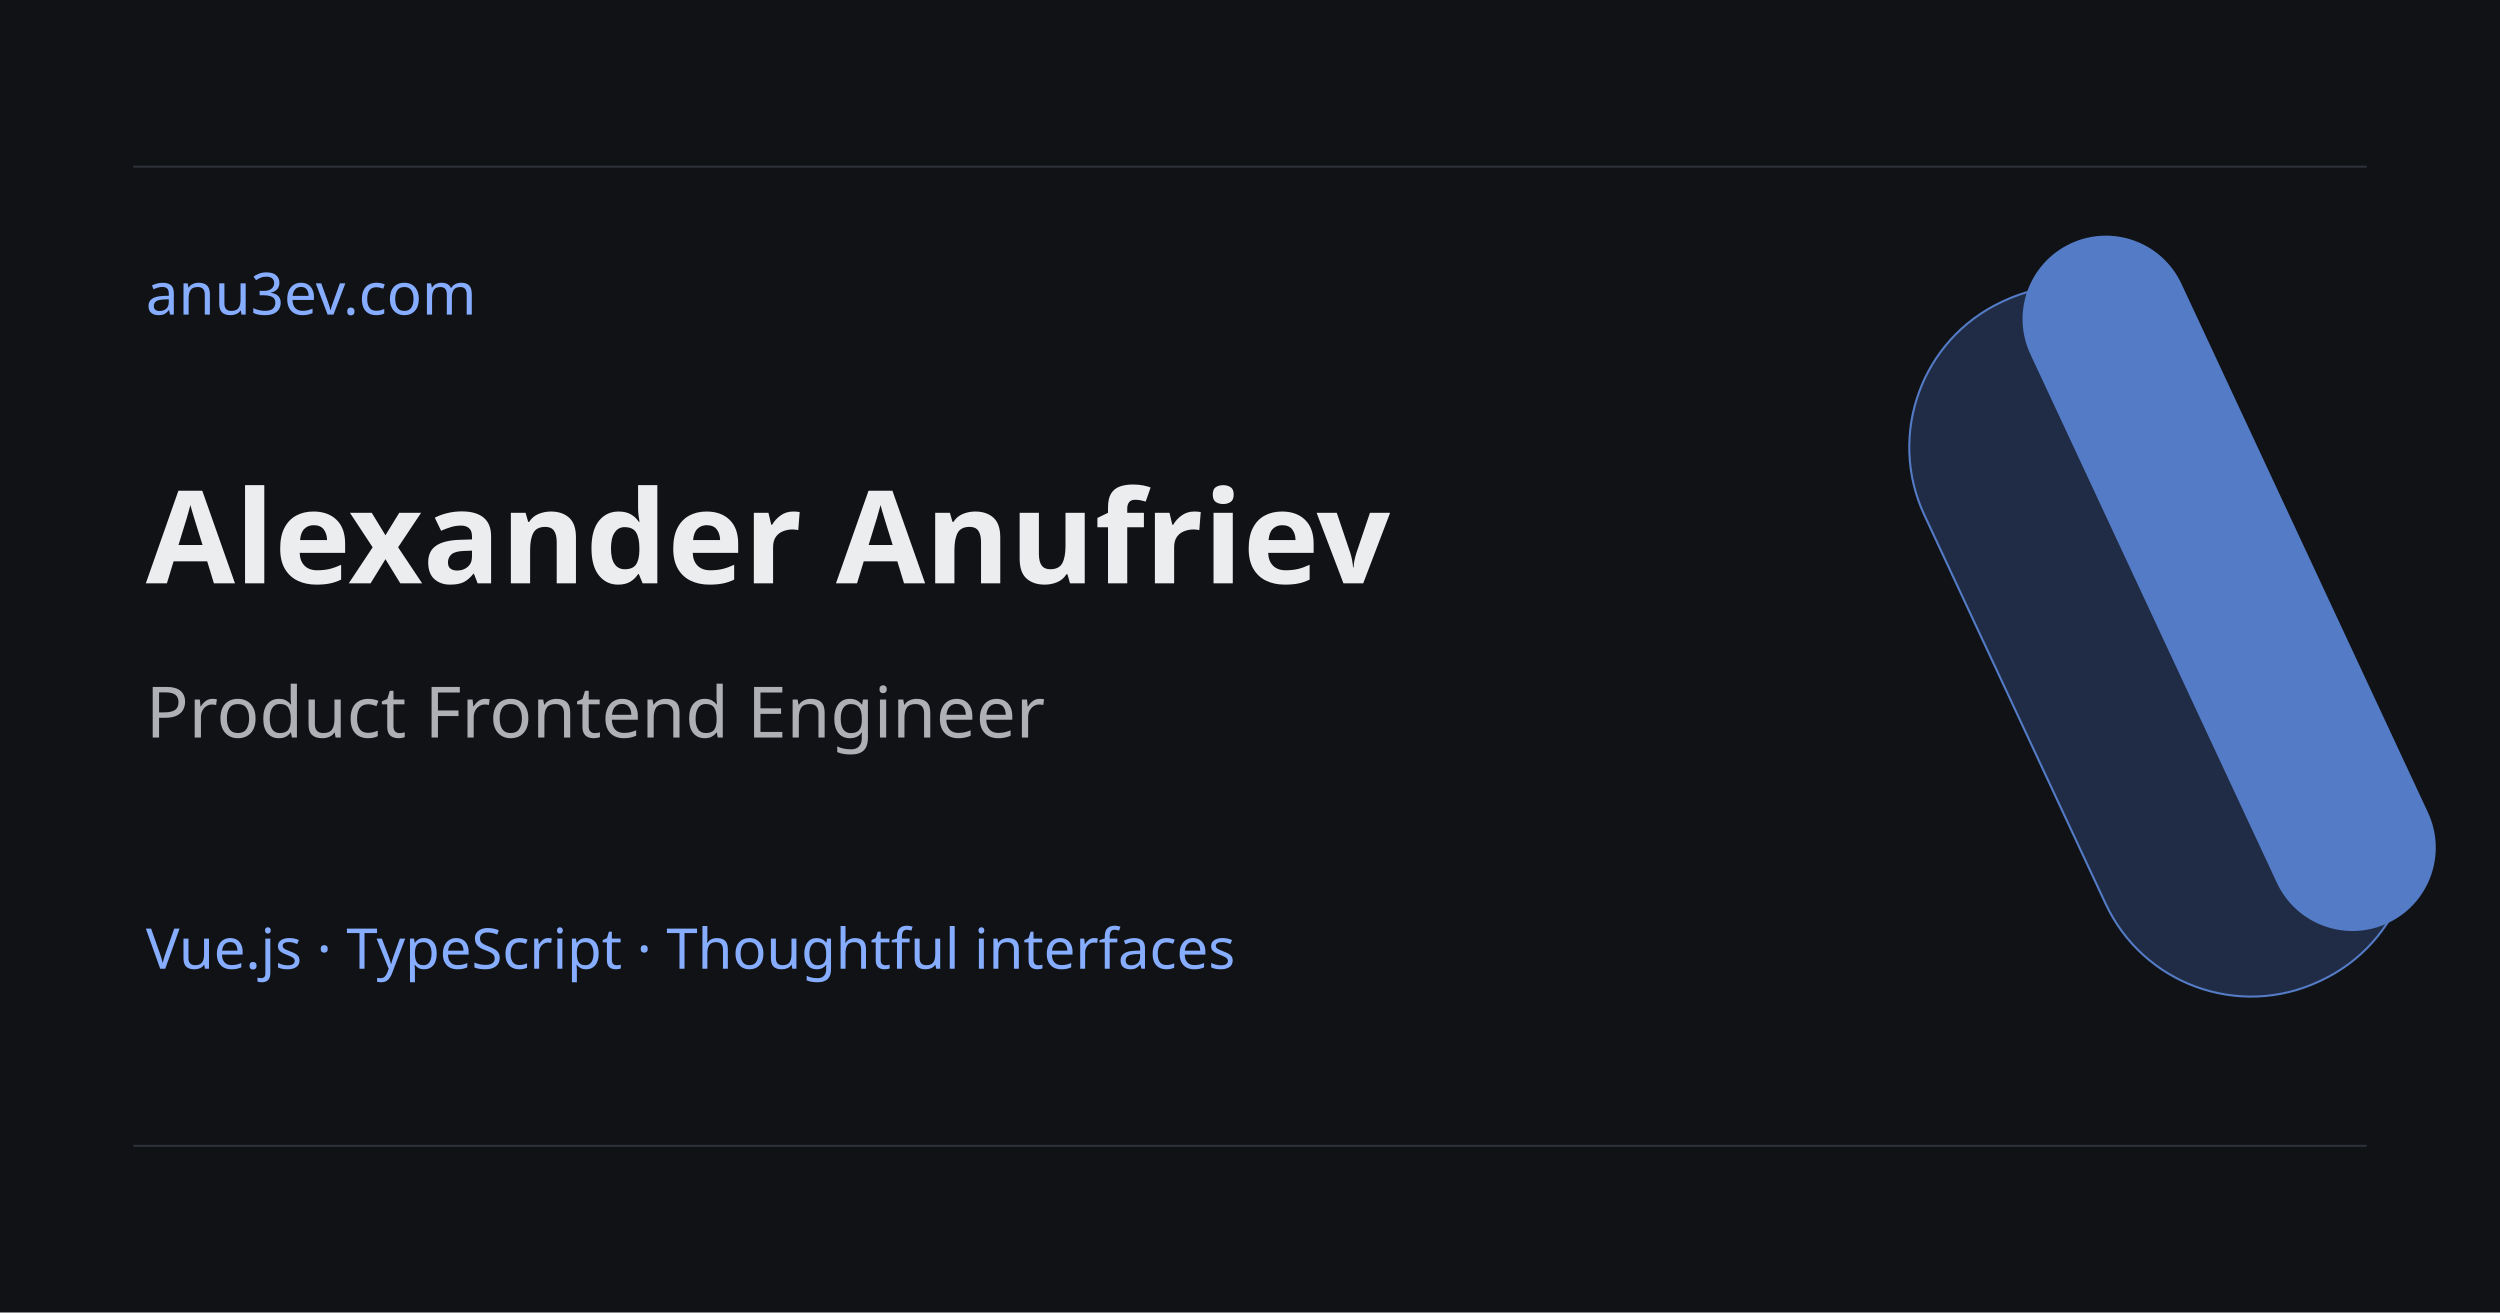
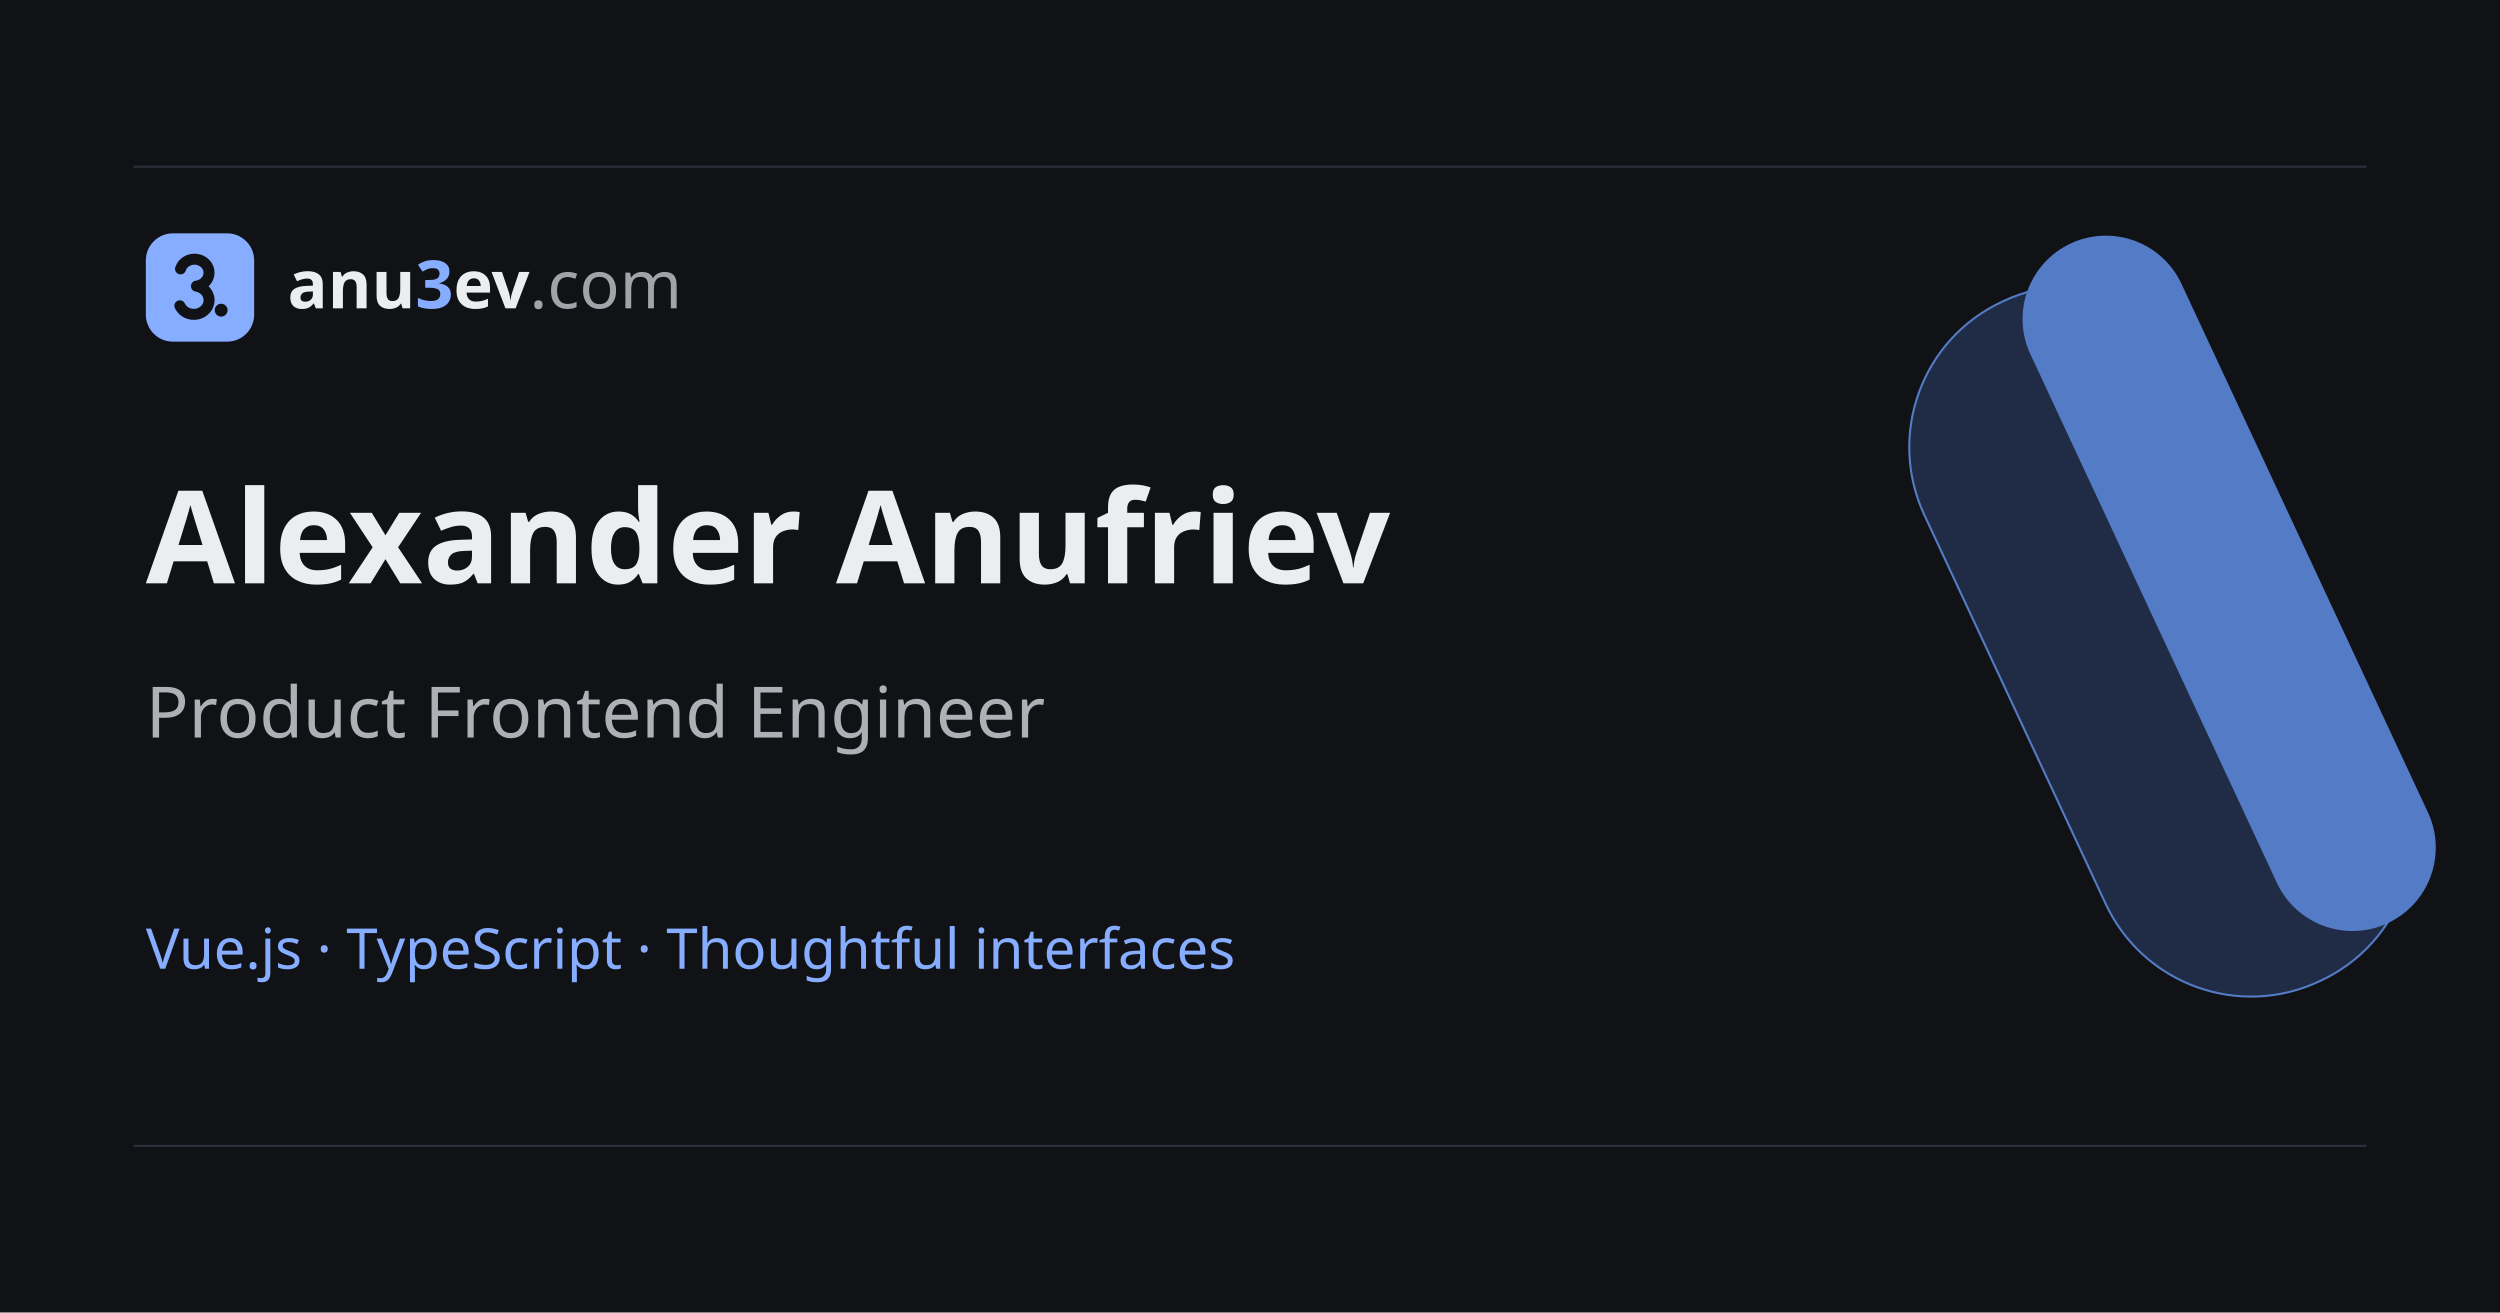
<svg xmlns="http://www.w3.org/2000/svg" width="1200" height="630" viewBox="0 0 1200 630">
  <rect width="1200" height="630" fill="#101216" />
  <path d="M64 80h1072M64 550h1072" stroke="#2d3139" />
  <rect x="960" y="128" width="155" height="360" rx="77" fill="#202c45" stroke="#547bc5" transform="rotate(-25 1037 308)" />
  <rect x="1030" y="100" width="80" height="360" rx="40" fill="#547bc5" transform="rotate(-25 1070 280)" />
-   <text x="70" y="151" font-family="sans-serif" font-size="28" fill="#86adff">anu3ev.com</text>
+   <g transform="translate(70 112) scale(.8125)">
+     <rect width="64" height="64" rx="16" fill="#86adff" />
+     <path d="M20.5 21a8.6 8 0 1 1 9.4 10.2 9 8.4 0 1 1-9.8 11.6" fill="none" stroke="#101216" stroke-width="6.5" stroke-linecap="round" stroke-linejoin="round" />
+     <circle cx="44.5" cy="45.4" r="3.8" fill="#101216" />
+   </g>
+   <text x="138" y="148" font-family="sans-serif" font-weight="600" font-size="32" fill="#ecedee">anu<tspan fill="#86adff">3</tspan>ev<tspan fill="#a1a3a8" font-weight="400">.com</tspan>
+   </text>
  <text x="70" y="280" font-family="sans-serif" font-weight="600" font-size="62" fill="#ecedee">Alexander Anufriev</text>
  <text x="70" y="354" font-family="sans-serif" font-size="34" fill="#aeb0b5">Product Frontend Engineer</text>
  <text x="70" y="465" font-family="sans-serif" font-size="27" fill="#86adff">Vue.js · TypeScript · Thoughtful interfaces</text>
</svg>
